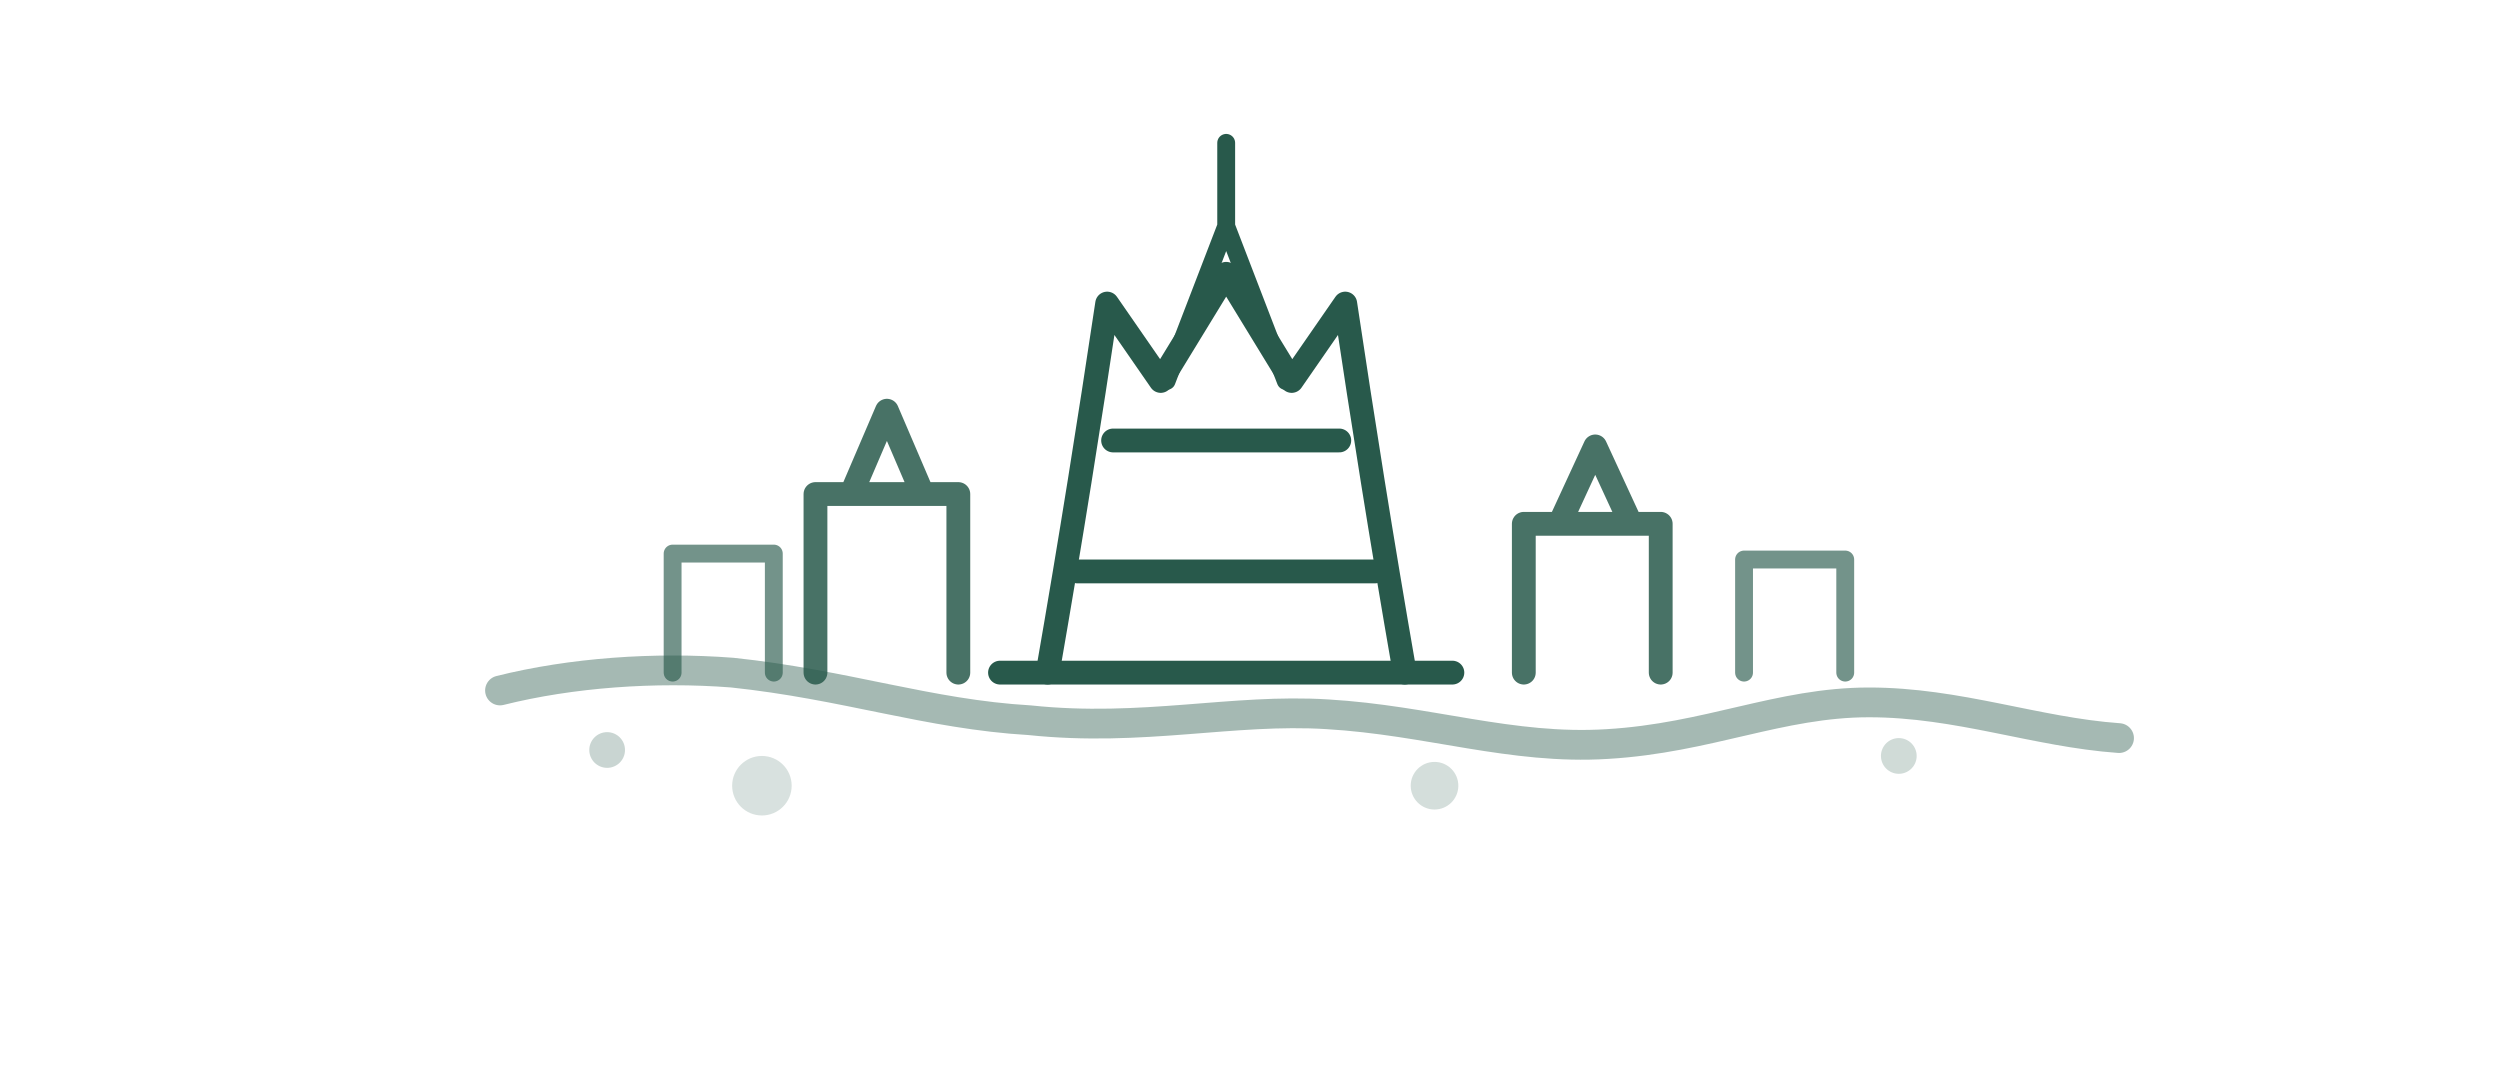
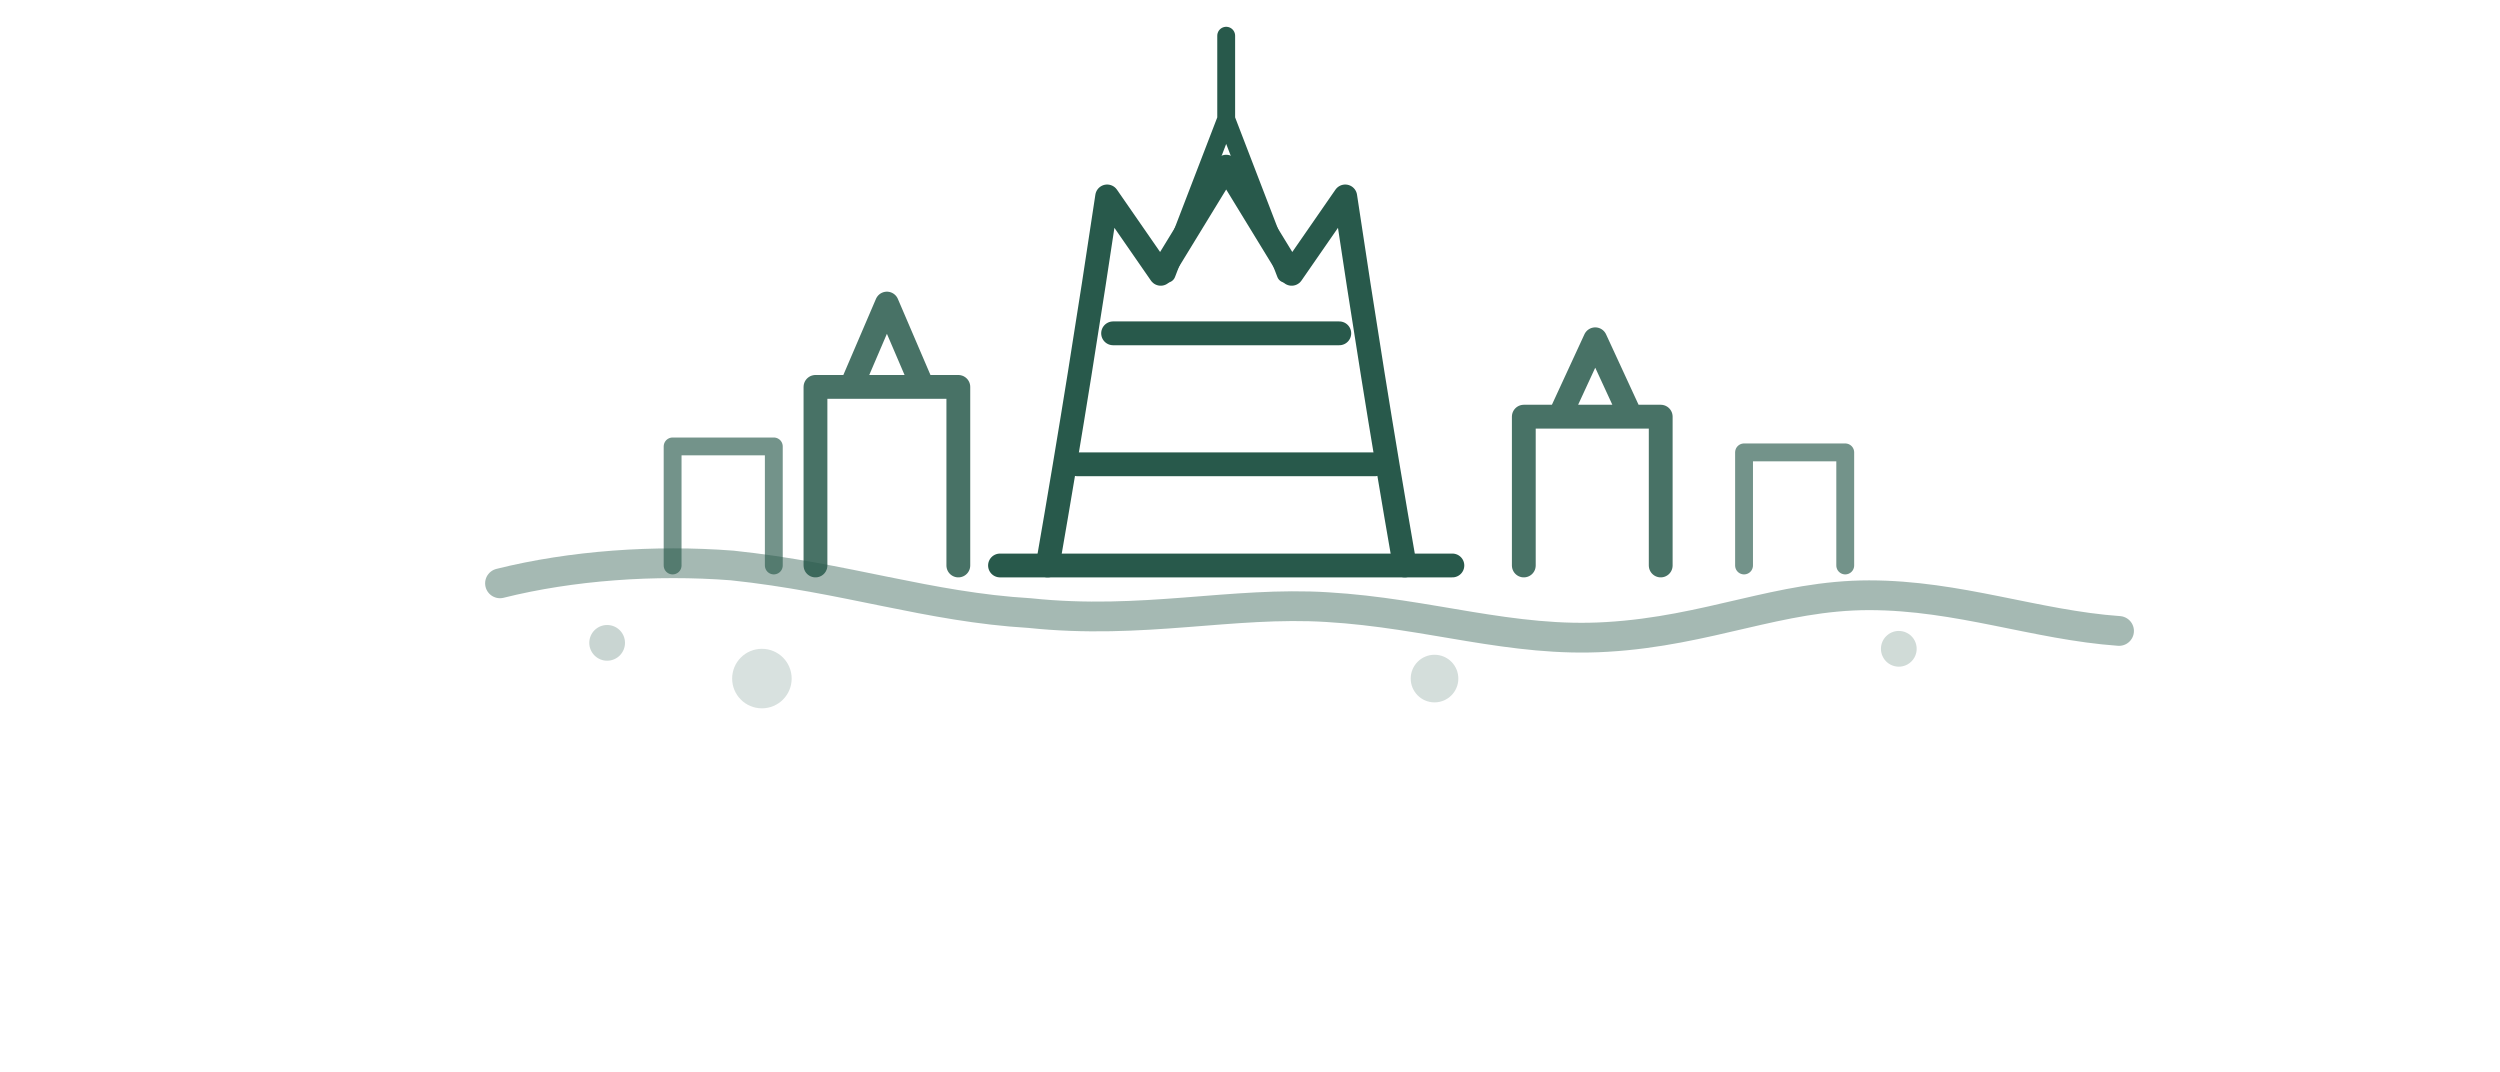
<svg xmlns="http://www.w3.org/2000/svg" viewBox="0 0 420 180">
-   <g fill="none" stroke="#28594b" stroke-linecap="round" stroke-linejoin="round">
-     <path stroke-width="5" d="M84 116c12-3 26-4 39-3 19 2 33 7 50 8 19 2 34-2 50-1 17 1 31 6 47 5 17-1 29-7 44-7 15 0 28 5 42 6" opacity=".42" />
-     <path stroke-width="4" d="M176 113c4-23 7-42 10-62l9 13 11-18 11 18 9-13c3 20 6 39 10 62" />
-     <path stroke-width="4" d="M187 74h38M181 96h50M168 113h76" />
-     <path stroke-width="3" d="M196 64l10-26 10 26M206 38V24" />
-     <path stroke-width="4" d="M137 113V83h24v30m-18-30 6-14 6 14M256 113V88h23v25m-17-25 6-13 6 13" opacity=".85" />
-     <path stroke-width="3" d="M113 113v-20h17v20m163 0V94h17v19" opacity=".65" />
-   </g>
-   <g fill="#28594b">
-     <circle cx="102" cy="126" r="3" opacity=".25" />
-     <circle cx="128" cy="132" r="5" opacity=".18" />
-     <circle cx="241" cy="132" r="4" opacity=".2" />
-     <circle cx="319" cy="127" r="3" opacity=".22" />
+   <g transform="translate(0 -18)">
+     <g fill="none" stroke="#28594b" stroke-linecap="round" stroke-linejoin="round">
+       <path stroke-width="5" d="M84 116c12-3 26-4 39-3 19 2 33 7 50 8 19 2 34-2 50-1 17 1 31 6 47 5 17-1 29-7 44-7 15 0 28 5 42 6" opacity=".42" />
+       <path stroke-width="4" d="M176 113c4-23 7-42 10-62l9 13 11-18 11 18 9-13c3 20 6 39 10 62" />
+       <path stroke-width="4" d="M187 74h38M181 96h50M168 113h76" />
+       <path stroke-width="3" d="M196 64l10-26 10 26M206 38V24" />
+       <path stroke-width="4" d="M137 113V83h24v30m-18-30 6-14 6 14M256 113V88h23v25m-17-25 6-13 6 13" opacity=".85" />
+       <path stroke-width="3" d="M113 113v-20h17v20m163 0V94h17v19" opacity=".65" />
+     </g>
+     <g fill="#28594b">
+       <circle cx="102" cy="126" r="3" opacity=".25" />
+       <circle cx="128" cy="132" r="5" opacity=".18" />
+       <circle cx="241" cy="132" r="4" opacity=".2" />
+       <circle cx="319" cy="127" r="3" opacity=".22" />
+     </g>
  </g>
</svg>
